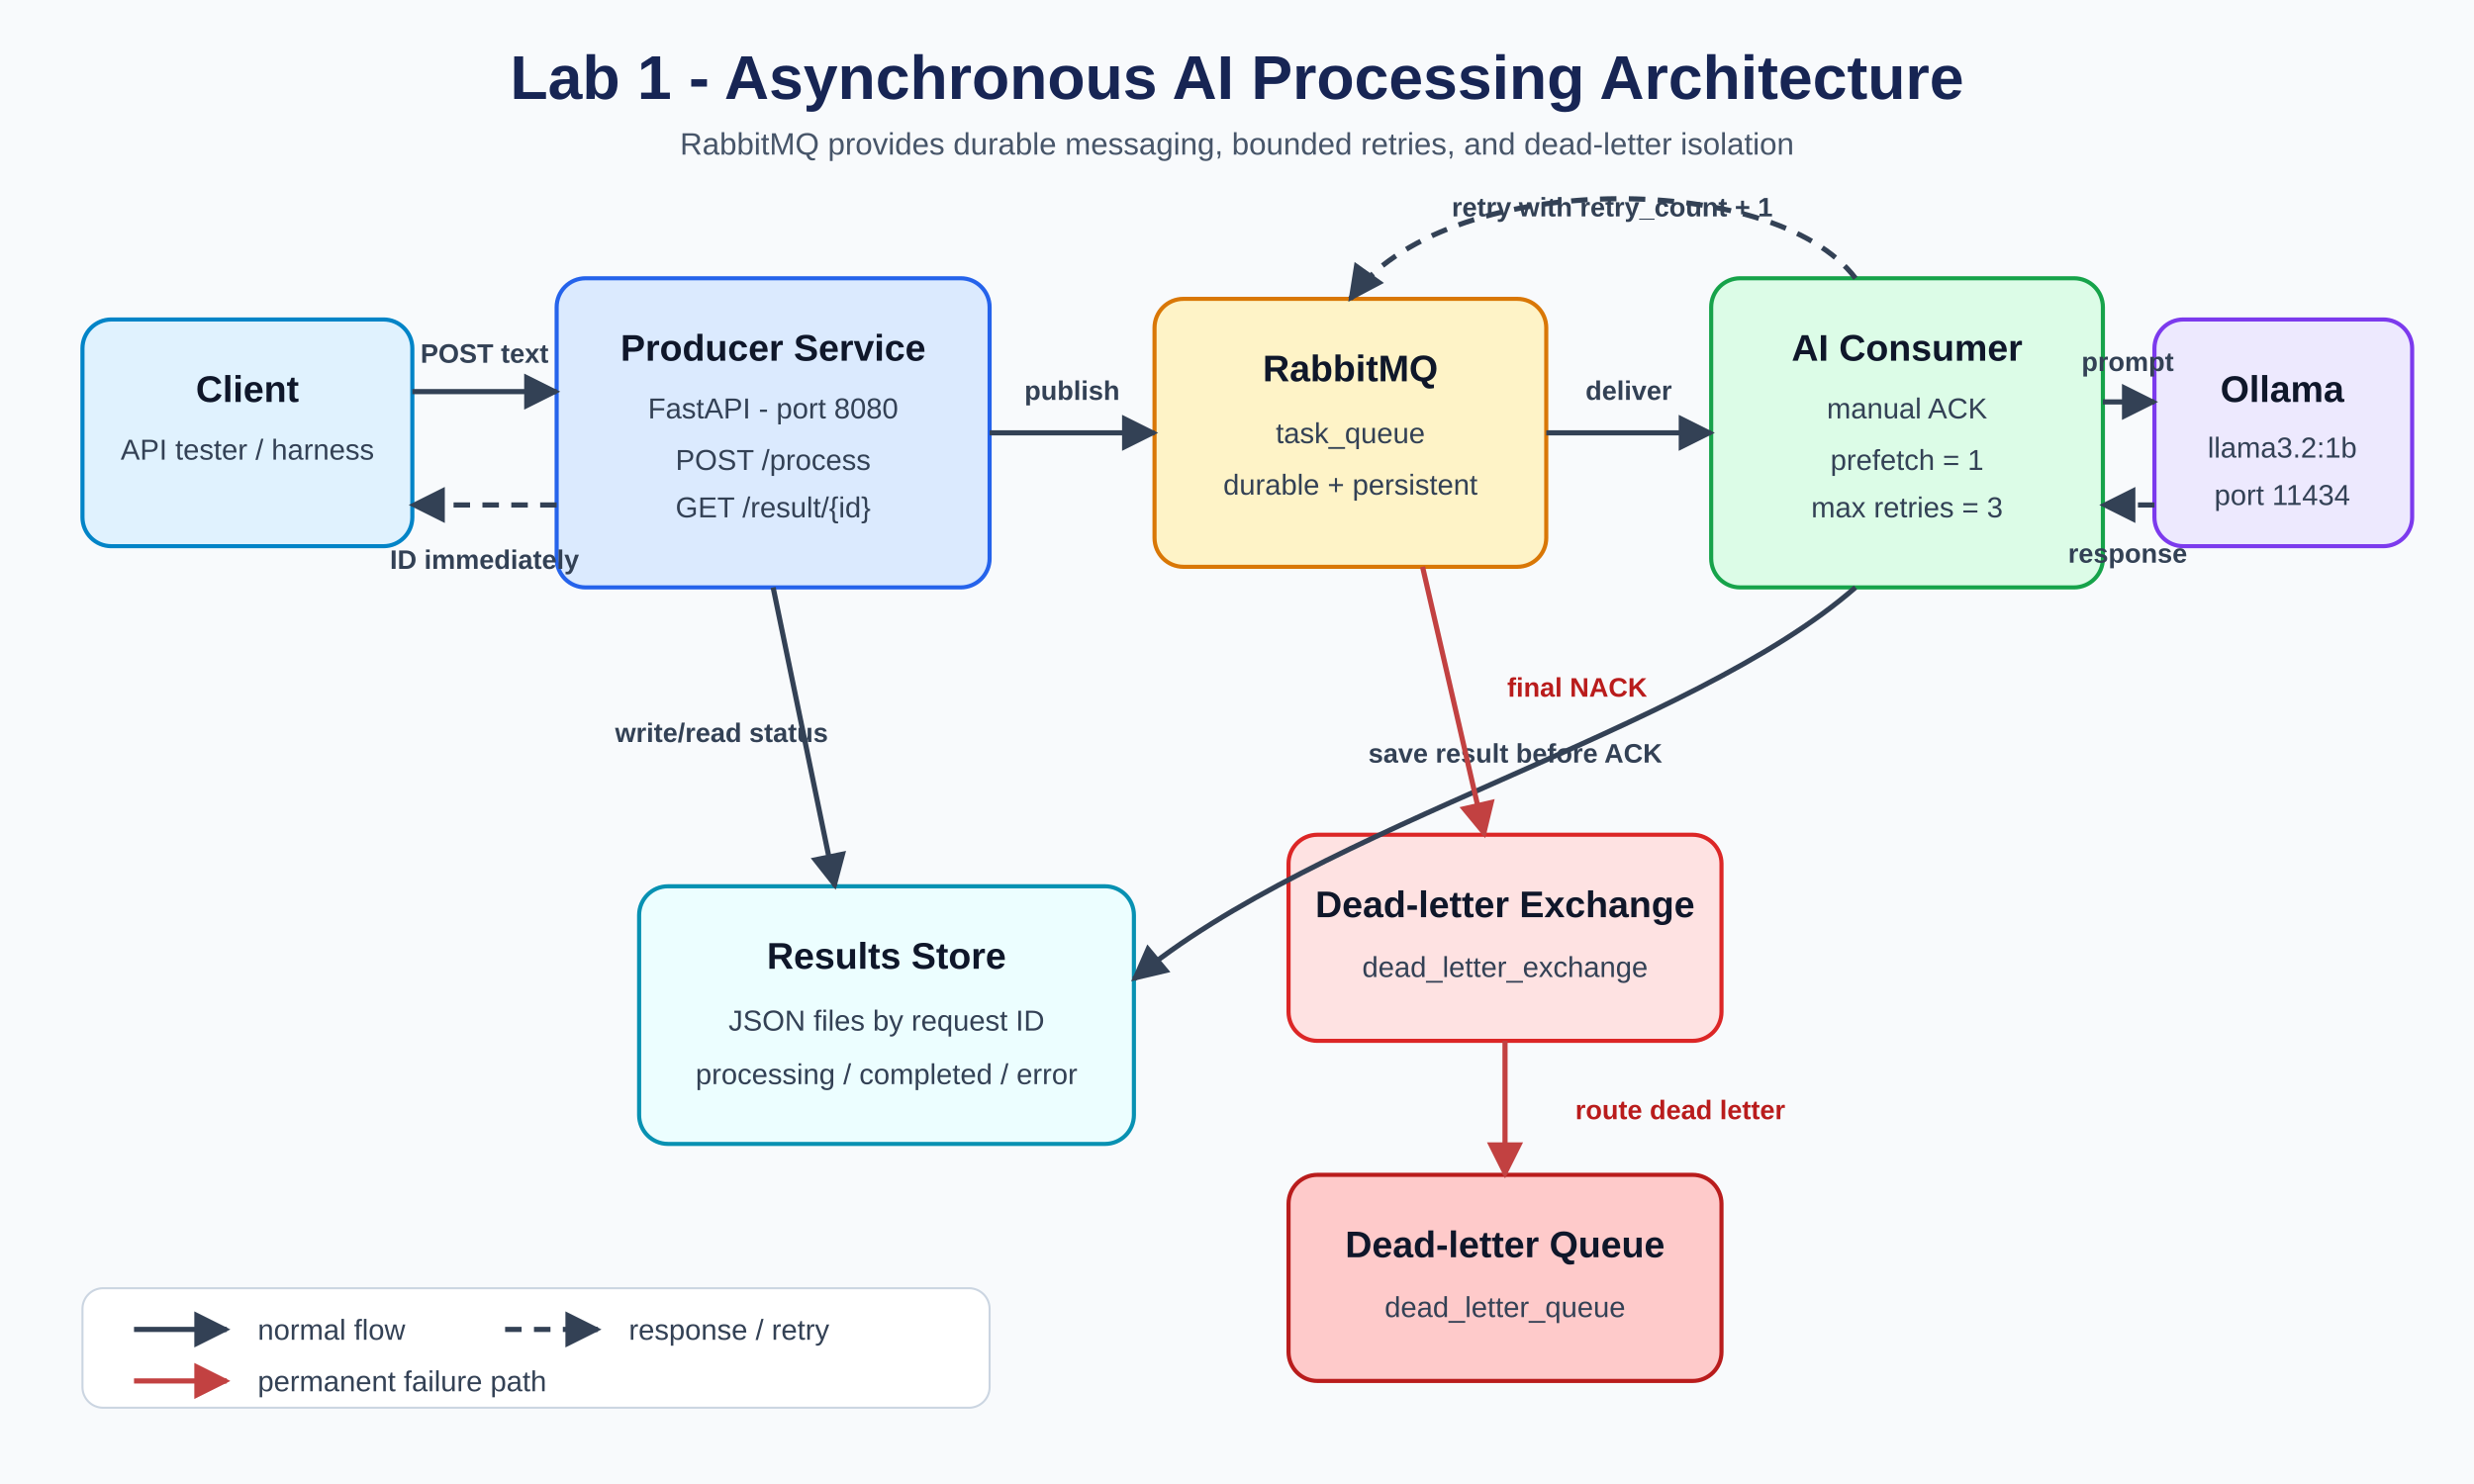
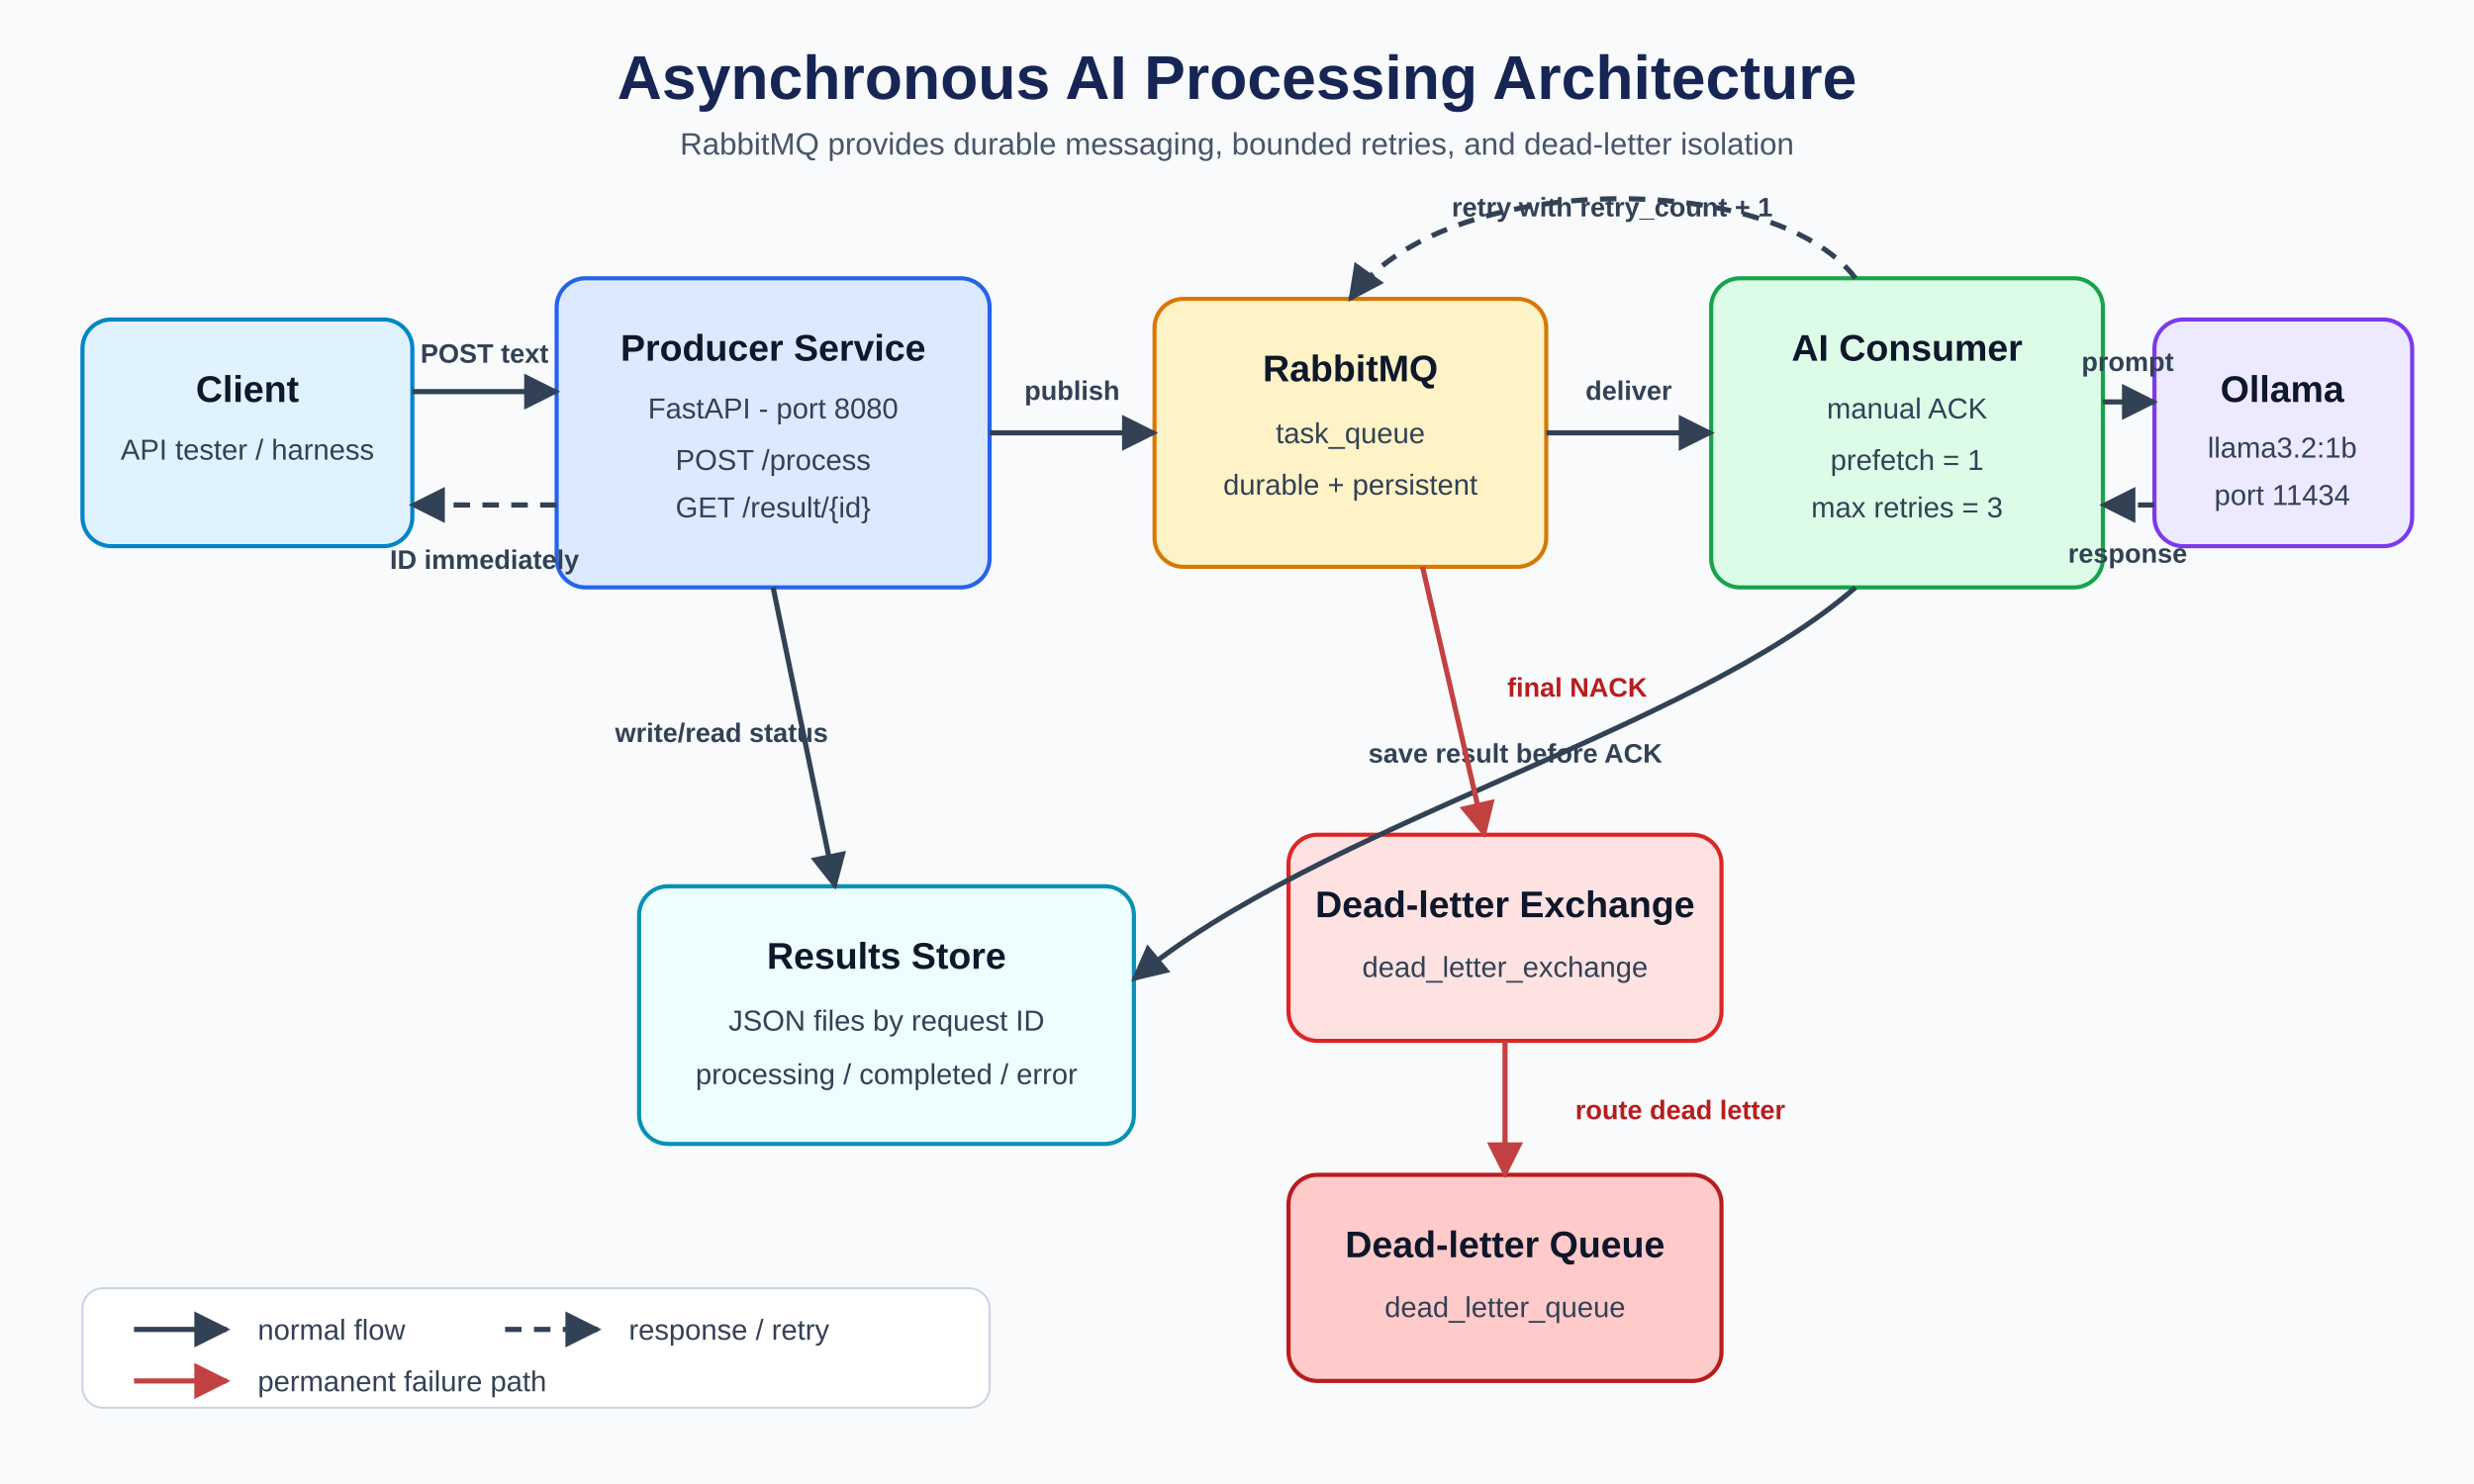
<svg xmlns="http://www.w3.org/2000/svg" width="1200" height="720" viewBox="0 0 1200 720">
  <defs>
    <marker id="arrow" viewBox="0 0 10 10" refX="9" refY="5" markerWidth="7" markerHeight="7" orient="auto-start-reverse">
      <path d="M 0 0 L 10 5 L 0 10 z" fill="#334155" />
    </marker>
    <marker id="arrow-red" viewBox="0 0 10 10" refX="9" refY="5" markerWidth="7" markerHeight="7" orient="auto-start-reverse">
      <path d="M 0 0 L 10 5 L 0 10 z" fill="#c24141" />
    </marker>
    <style>
      .title { font: 700 30px Arial, sans-serif; fill: #172554; }
      .subtitle { font: 400 15px Arial, sans-serif; fill: #475569; }
      .node-title { font: 700 18px Arial, sans-serif; fill: #0f172a; }
      .node-text { font: 400 14px Arial, sans-serif; fill: #334155; }
      .edge-text { font: 600 13px Arial, sans-serif; fill: #334155; }
      .edge-red { font: 600 13px Arial, sans-serif; fill: #b91c1c; }
      .box { stroke-width: 2; rx: 14; }
      .edge { fill: none; stroke: #334155; stroke-width: 2.5; marker-end: url(#arrow); }
      .edge-dashed { fill: none; stroke: #334155; stroke-width: 2.5; stroke-dasharray: 8 6; marker-end: url(#arrow); }
      .edge-failure { fill: none; stroke: #c24141; stroke-width: 2.5; marker-end: url(#arrow-red); }
    </style>
  </defs>
  <rect width="1200" height="720" fill="#f8fafc" />
-   <text x="600" y="48" text-anchor="middle" class="title">Lab 1 - Asynchronous AI Processing Architecture</text>
+   <text x="600" y="48" text-anchor="middle" class="title">Asynchronous AI Processing Architecture</text>
  <text x="600" y="75" text-anchor="middle" class="subtitle">RabbitMQ provides durable messaging, bounded retries, and dead-letter isolation</text>
  <rect x="40" y="155" width="160" height="110" class="box" fill="#e0f2fe" stroke="#0284c7" />
  <text x="120" y="195" text-anchor="middle" class="node-title">Client</text>
  <text x="120" y="223" text-anchor="middle" class="node-text">API tester / harness</text>
  <rect x="270" y="135" width="210" height="150" class="box" fill="#dbeafe" stroke="#2563eb" />
  <text x="375" y="175" text-anchor="middle" class="node-title">Producer Service</text>
  <text x="375" y="203" text-anchor="middle" class="node-text">FastAPI - port 8080</text>
  <text x="375" y="228" text-anchor="middle" class="node-text">POST /process</text>
  <text x="375" y="251" text-anchor="middle" class="node-text">GET /result/{id}</text>
  <rect x="560" y="145" width="190" height="130" class="box" fill="#fef3c7" stroke="#d97706" />
  <text x="655" y="185" text-anchor="middle" class="node-title">RabbitMQ</text>
  <text x="655" y="215" text-anchor="middle" class="node-text">task_queue</text>
  <text x="655" y="240" text-anchor="middle" class="node-text">durable + persistent</text>
  <rect x="830" y="135" width="190" height="150" class="box" fill="#dcfce7" stroke="#16a34a" />
  <text x="925" y="175" text-anchor="middle" class="node-title">AI Consumer</text>
  <text x="925" y="203" text-anchor="middle" class="node-text">manual ACK</text>
  <text x="925" y="228" text-anchor="middle" class="node-text">prefetch = 1</text>
  <text x="925" y="251" text-anchor="middle" class="node-text">max retries = 3</text>
  <rect x="1045" y="155" width="125" height="110" class="box" fill="#ede9fe" stroke="#7c3aed" />
  <text x="1107" y="195" text-anchor="middle" class="node-title">Ollama</text>
  <text x="1107" y="222" text-anchor="middle" class="node-text">llama3.2:1b</text>
  <text x="1107" y="245" text-anchor="middle" class="node-text">port 11434</text>
  <rect x="310" y="430" width="240" height="125" class="box" fill="#ecfeff" stroke="#0891b2" />
  <text x="430" y="470" text-anchor="middle" class="node-title">Results Store</text>
  <text x="430" y="500" text-anchor="middle" class="node-text">JSON files by request ID</text>
  <text x="430" y="526" text-anchor="middle" class="node-text">processing / completed / error</text>
  <rect x="625" y="405" width="210" height="100" class="box" fill="#fee2e2" stroke="#dc2626" />
  <text x="730" y="445" text-anchor="middle" class="node-title">Dead-letter Exchange</text>
  <text x="730" y="474" text-anchor="middle" class="node-text">dead_letter_exchange</text>
  <rect x="625" y="570" width="210" height="100" class="box" fill="#fecaca" stroke="#b91c1c" />
  <text x="730" y="610" text-anchor="middle" class="node-title">Dead-letter Queue</text>
  <text x="730" y="639" text-anchor="middle" class="node-text">dead_letter_queue</text>
  <path d="M 200 190 L 270 190" class="edge" />
  <text x="235" y="176" text-anchor="middle" class="edge-text">POST text</text>
  <path d="M 270 245 L 200 245" class="edge-dashed" />
  <text x="235" y="276" text-anchor="middle" class="edge-text">ID immediately</text>
  <path d="M 480 210 L 560 210" class="edge" />
  <text x="520" y="194" text-anchor="middle" class="edge-text">publish</text>
  <path d="M 750 210 L 830 210" class="edge" />
  <text x="790" y="194" text-anchor="middle" class="edge-text">deliver</text>
  <path d="M 1020 195 L 1045 195" class="edge" />
  <text x="1032" y="180" text-anchor="middle" class="edge-text">prompt</text>
  <path d="M 1045 245 L 1020 245" class="edge-dashed" />
  <text x="1032" y="273" text-anchor="middle" class="edge-text">response</text>
  <path d="M 375 285 L 405 430" class="edge" />
  <text x="350" y="360" text-anchor="middle" class="edge-text">write/read status</text>
  <path d="M 900 285 C 820 355, 640 400, 550 475" class="edge" />
  <text x="735" y="370" text-anchor="middle" class="edge-text">save result before ACK</text>
  <path d="M 900 135 C 860 82, 700 82, 655 145" class="edge-dashed" />
  <text x="782" y="105" text-anchor="middle" class="edge-text">retry with retry_count + 1</text>
  <path d="M 690 275 L 720 405" class="edge-failure" />
  <text x="765" y="338" text-anchor="middle" class="edge-red">final NACK</text>
  <path d="M 730 505 L 730 570" class="edge-failure" />
  <text x="815" y="543" text-anchor="middle" class="edge-red">route dead letter</text>
  <rect x="40" y="625" width="440" height="58" rx="10" fill="#ffffff" stroke="#cbd5e1" />
  <line x1="65" y1="645" x2="110" y2="645" stroke="#334155" stroke-width="2.5" marker-end="url(#arrow)" />
  <text x="125" y="650" class="node-text">normal flow</text>
  <line x1="245" y1="645" x2="290" y2="645" stroke="#334155" stroke-width="2.5" stroke-dasharray="8 6" marker-end="url(#arrow)" />
  <text x="305" y="650" class="node-text">response / retry</text>
  <line x1="65" y1="670" x2="110" y2="670" stroke="#c24141" stroke-width="2.5" marker-end="url(#arrow-red)" />
  <text x="125" y="675" class="node-text">permanent failure path</text>
</svg>
